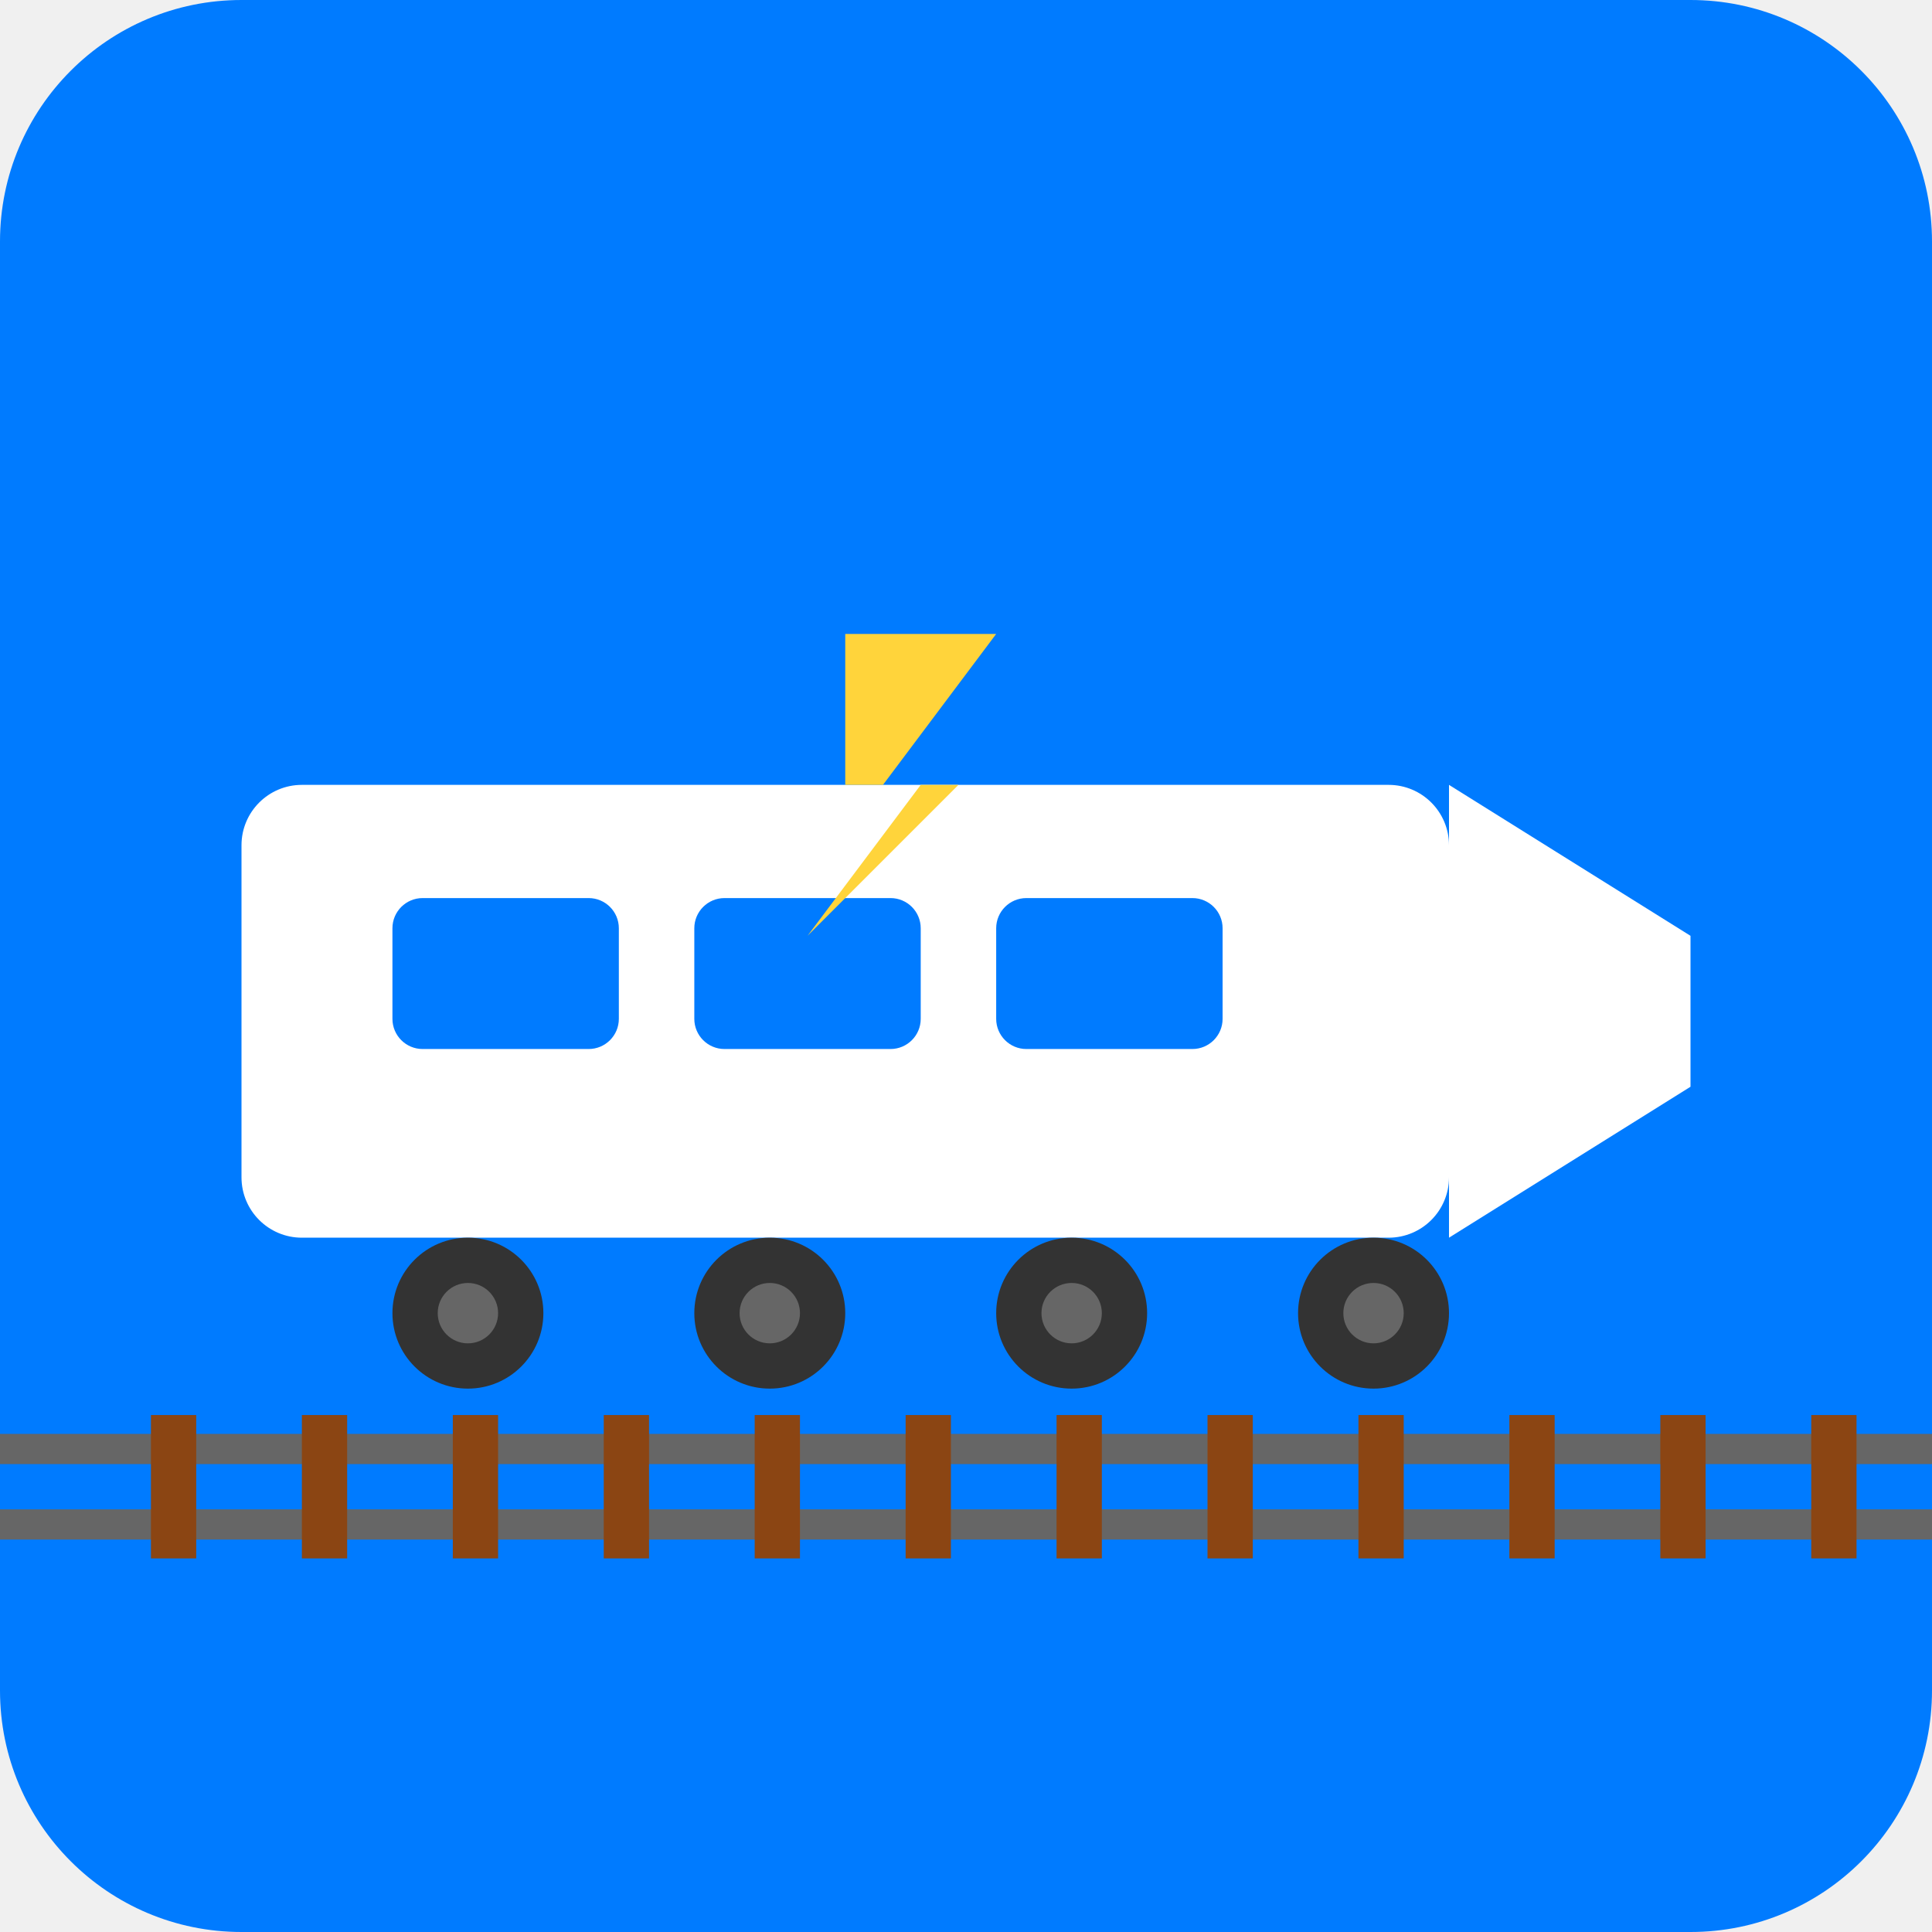
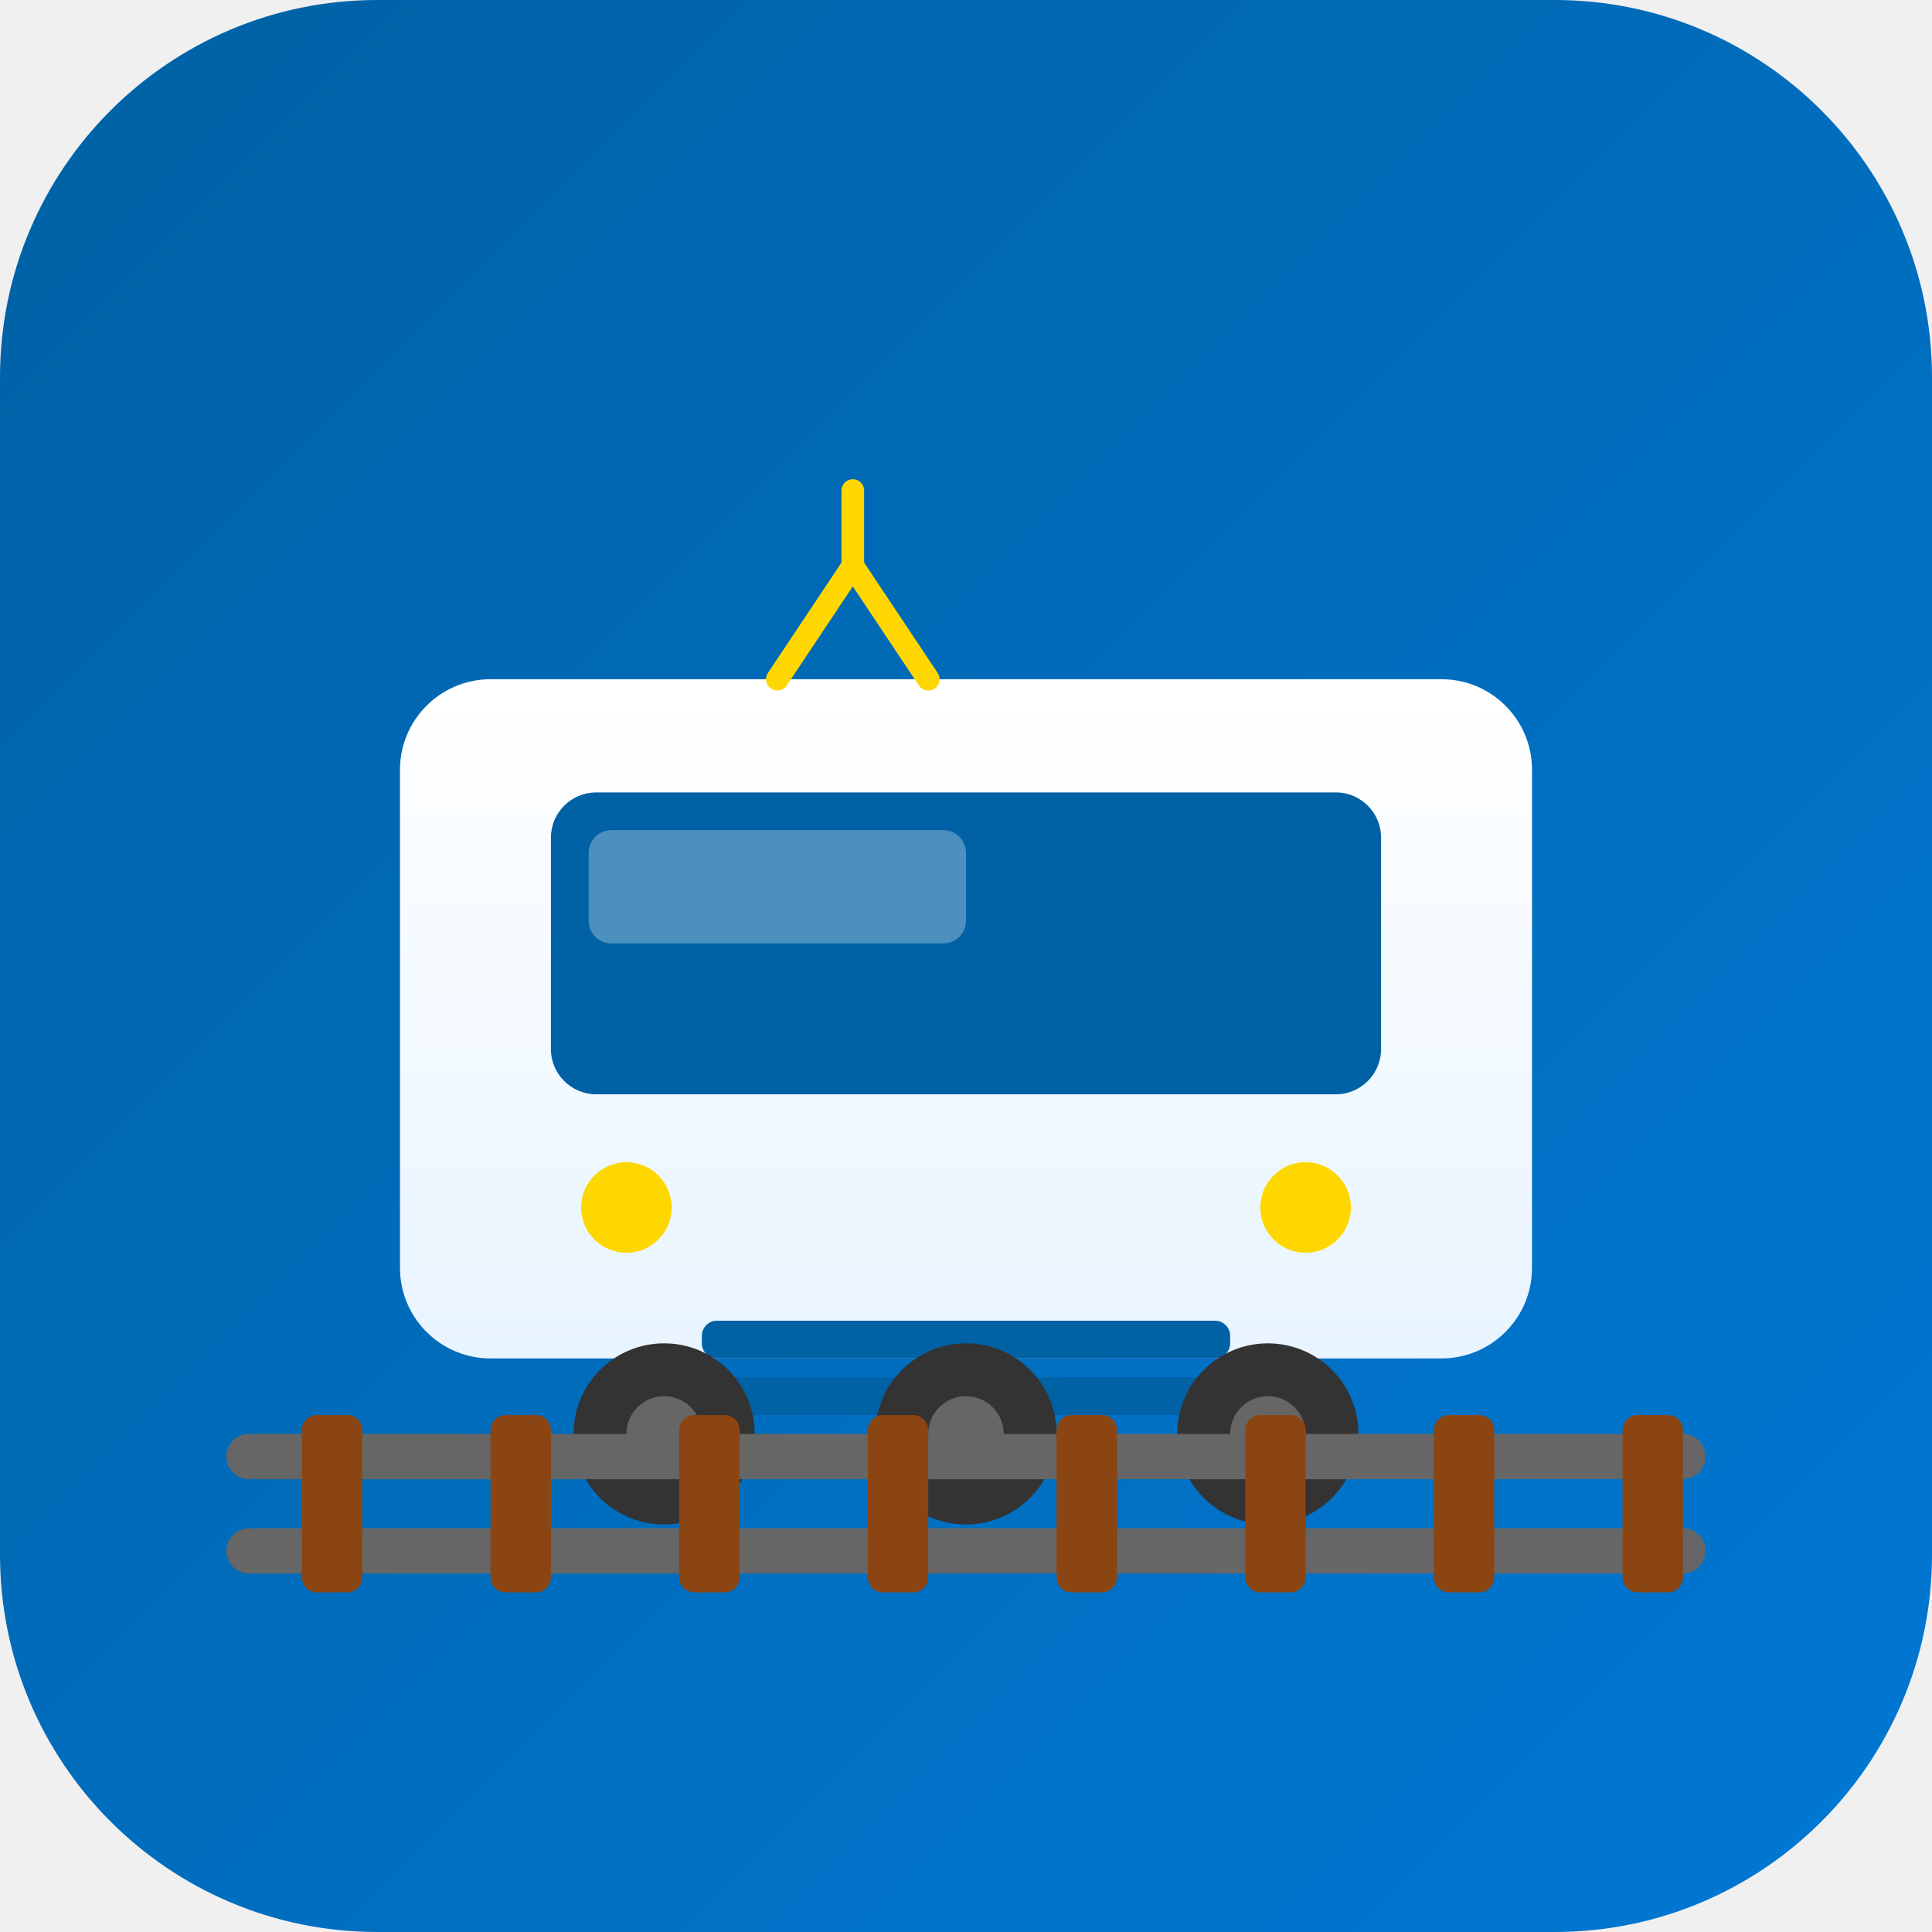
<svg xmlns="http://www.w3.org/2000/svg" width="512" height="512" viewBox="0 0 512 512" fill="none">
-   <rect width="512" height="512" rx="64" fill="#007bff" />
-   <g transform="translate(64, 128)">
-     <rect x="0" y="80" width="320" height="120" rx="16" fill="#ffffff" />
-     <path d="M320 80 L384 120 L384 160 L320 200 Z" fill="#ffffff" />
-     <rect x="40" y="110" width="60" height="40" rx="8" fill="#007bff" />
-     <rect x="120" y="110" width="60" height="40" rx="8" fill="#007bff" />
-     <rect x="200" y="110" width="60" height="40" rx="8" fill="#007bff" />
-     <circle cx="60" cy="220" r="20" fill="#333333" />
-     <circle cx="140" cy="220" r="20" fill="#333333" />
-     <circle cx="220" cy="220" r="20" fill="#333333" />
-     <circle cx="300" cy="220" r="20" fill="#333333" />
-     <circle cx="60" cy="220" r="8" fill="#666666" />
-     <circle cx="140" cy="220" r="8" fill="#666666" />
-     <circle cx="220" cy="220" r="8" fill="#666666" />
-     <circle cx="300" cy="220" r="8" fill="#666666" />
-     <path d="M160 40 L200 40 L170 80 L190 80 L150 120 L180 80 L160 80 Z" fill="#ffd43b" />
+   <defs>
+     <linearGradient id="bgGradient" x1="0%" y1="0%" x2="100%" y2="100%">
+       <stop offset="0%" style="stop-color:#0061A4;stop-opacity:1" />
+       <stop offset="100%" style="stop-color:#0078D4;stop-opacity:1" />
+     </linearGradient>
+     <linearGradient id="trainGradient" x1="0%" y1="0%" x2="0%" y2="100%">
+       <stop offset="0%" style="stop-color:#FFFFFF;stop-opacity:1" />
+       <stop offset="100%" style="stop-color:#E8F4FF;stop-opacity:1" />
+     </linearGradient>
+   </defs>
+   <rect width="512" height="512" rx="100" fill="url(#bgGradient)" />
+   <g transform="translate(106, 120)">
+     <rect x="0" y="60" width="300" height="180" rx="24" fill="url(#trainGradient)" />
+     <rect x="40" y="90" width="220" height="80" rx="12" fill="#0061A4" />
+     <rect x="50" y="100" width="100" height="30" rx="6" fill="rgba(255,255,255,0.3)" />
+     <circle cx="60" cy="200" r="12" fill="#FFD700" />
+     <circle cx="240" cy="200" r="12" fill="#FFD700" />
+     <rect x="80" y="230" width="140" height="10" rx="4" fill="#0061A4" />
+     <rect x="80" y="245" width="140" height="10" rx="4" fill="#0061A4" />
+     <circle cx="70" cy="260" r="24" fill="#333333" />
+     <circle cx="150" cy="260" r="24" fill="#333333" />
+     <circle cx="230" cy="260" r="24" fill="#333333" />
+     <circle cx="70" cy="260" r="10" fill="#666666" />
+     <circle cx="150" cy="260" r="10" fill="#666666" />
+     <circle cx="230" cy="260" r="10" fill="#666666" />
+     <path d="M100 60 L120 30 L140 60" stroke="#FFD700" stroke-width="6" stroke-linecap="round" fill="none" />
+     <line x1="120" y1="30" x2="120" y2="10" stroke="#FFD700" stroke-width="6" stroke-linecap="round" />
  </g>
-   <rect x="0" y="380" width="512" height="8" fill="#666666" />
-   <rect x="0" y="400" width="512" height="8" fill="#666666" />
-   <rect x="40" y="375" width="12" height="38" fill="#8b4513" />
-   <rect x="80" y="375" width="12" height="38" fill="#8b4513" />
-   <rect x="120" y="375" width="12" height="38" fill="#8b4513" />
-   <rect x="160" y="375" width="12" height="38" fill="#8b4513" />
-   <rect x="200" y="375" width="12" height="38" fill="#8b4513" />
-   <rect x="240" y="375" width="12" height="38" fill="#8b4513" />
-   <rect x="280" y="375" width="12" height="38" fill="#8b4513" />
-   <rect x="320" y="375" width="12" height="38" fill="#8b4513" />
-   <rect x="360" y="375" width="12" height="38" fill="#8b4513" />
-   <rect x="400" y="375" width="12" height="38" fill="#8b4513" />
-   <rect x="440" y="375" width="12" height="38" fill="#8b4513" />
-   <rect x="480" y="375" width="12" height="38" fill="#8b4513" />
+   <rect x="60" y="380" width="392" height="12" rx="6" fill="#666666" />
+   <rect x="60" y="405" width="392" height="12" rx="6" fill="#666666" />
+   <rect x="80" y="375" width="16" height="47" rx="4" fill="#8B4513" />
+   <rect x="130" y="375" width="16" height="47" rx="4" fill="#8B4513" />
+   <rect x="180" y="375" width="16" height="47" rx="4" fill="#8B4513" />
+   <rect x="230" y="375" width="16" height="47" rx="4" fill="#8B4513" />
+   <rect x="280" y="375" width="16" height="47" rx="4" fill="#8B4513" />
+   <rect x="330" y="375" width="16" height="47" rx="4" fill="#8B4513" />
+   <rect x="380" y="375" width="16" height="47" rx="4" fill="#8B4513" />
+   <rect x="430" y="375" width="16" height="47" rx="4" fill="#8B4513" />
</svg>
